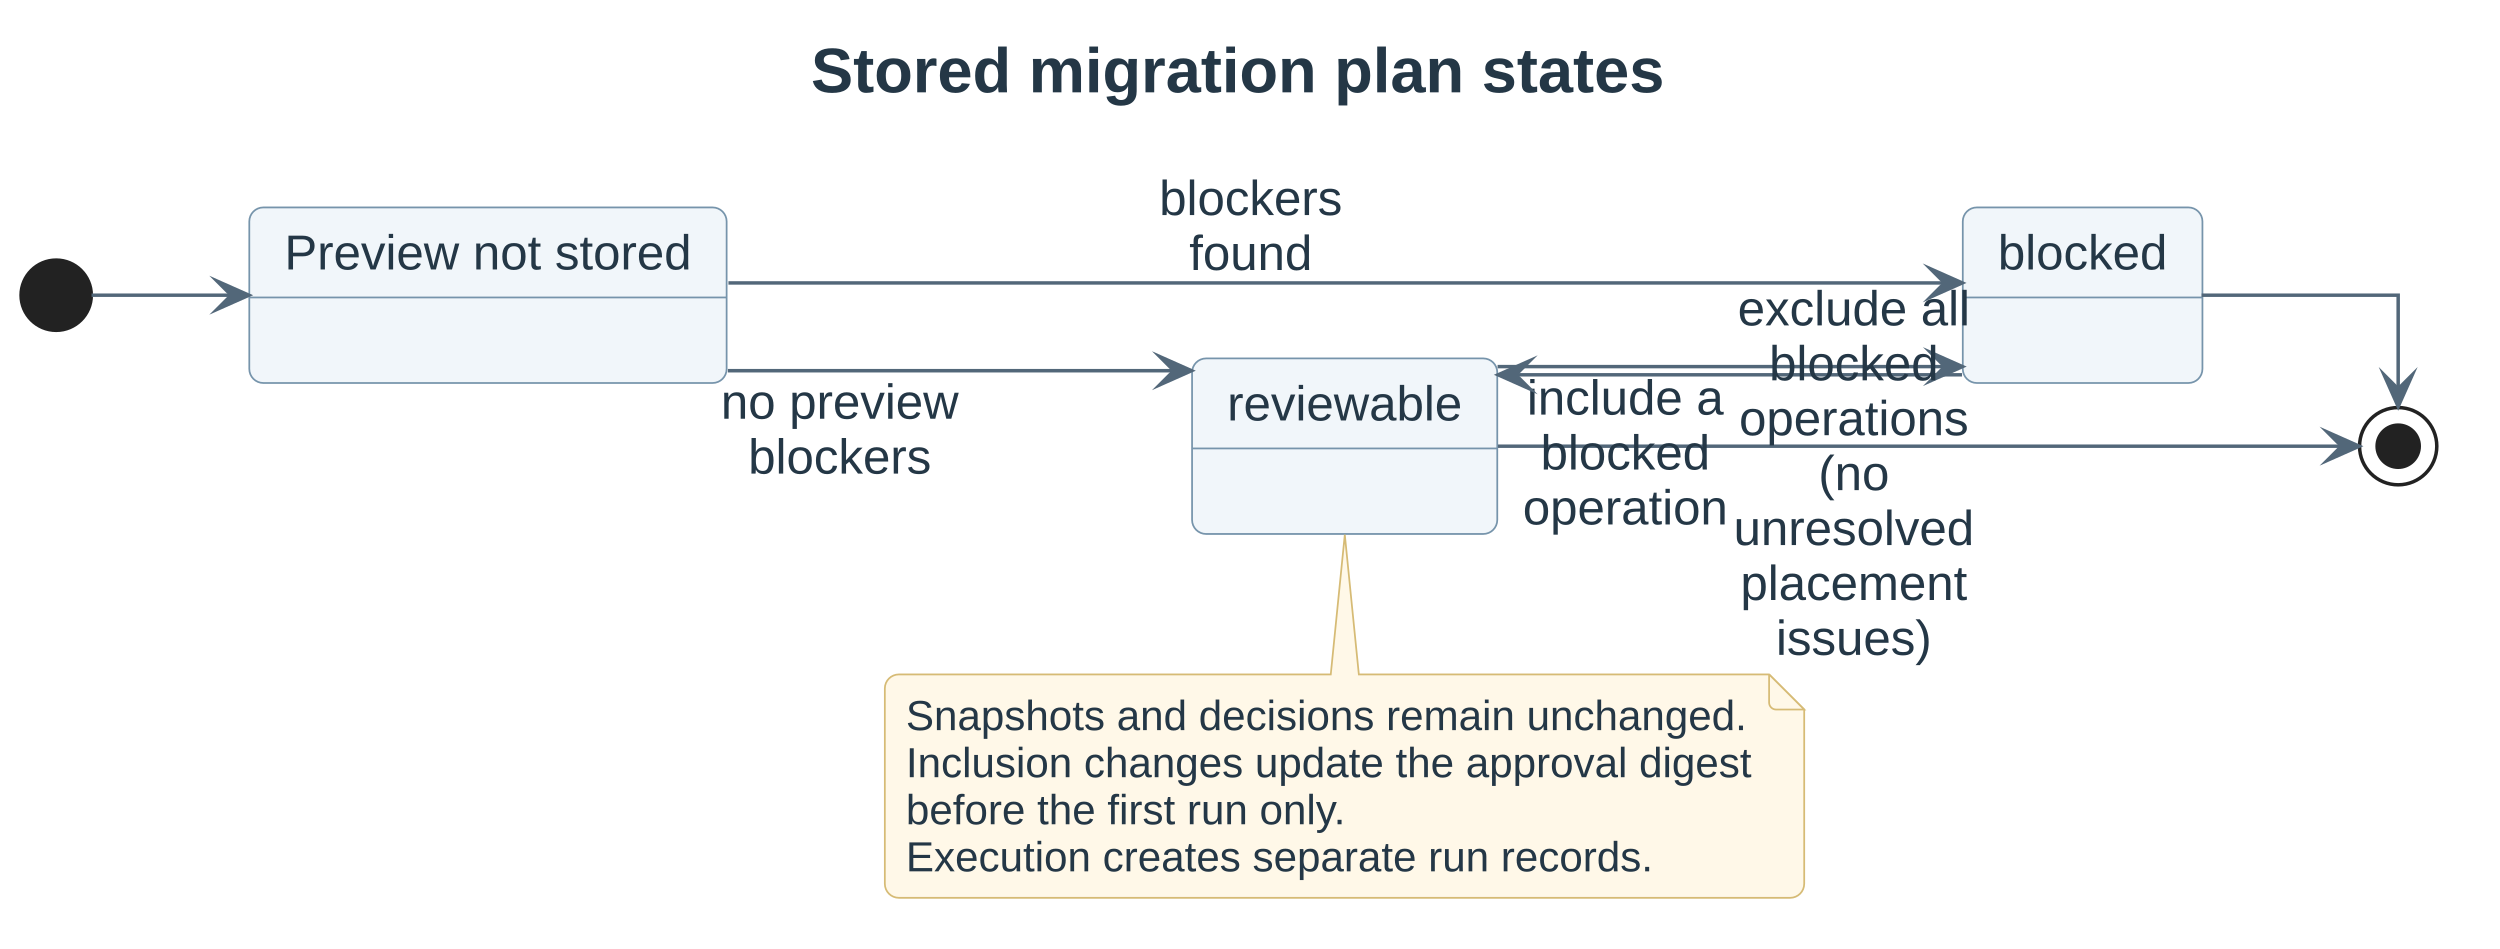
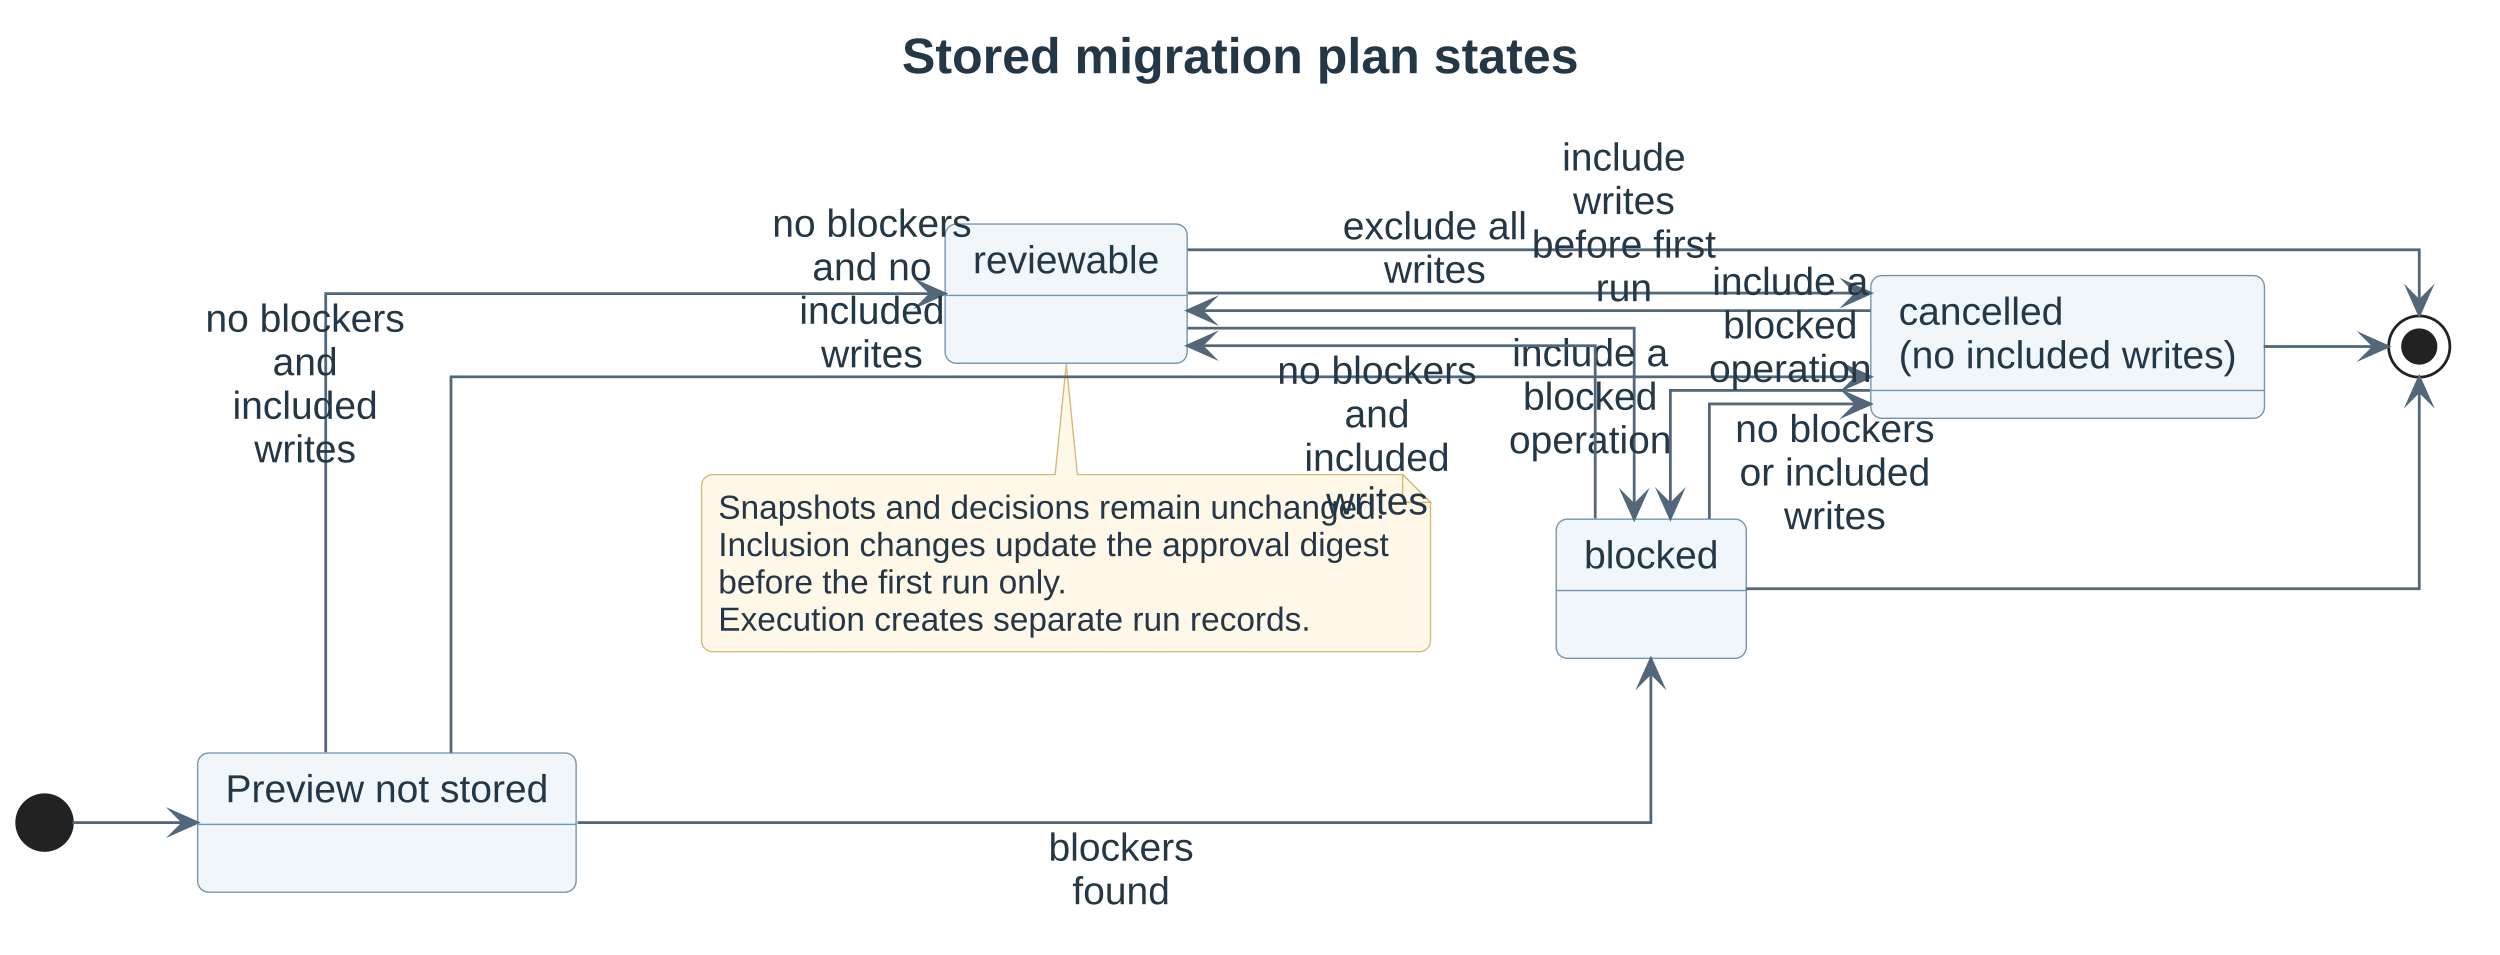
- <svg xmlns="http://www.w3.org/2000/svg" version="1.1" data-diagram-type="STATE" style="width:712px;height:270px;background:#FFFFFF;" width="712px" height="270px" viewBox="0 0 712 270" zoomAndPan="magnify" preserveAspectRatio="none" contentStyleType="text/css">
+ <svg xmlns="http://www.w3.org/2000/svg" version="1.1" data-diagram-type="STATE" style="width:898px;height:343px;background:#FFFFFF;" width="898px" height="343px" viewBox="0 0 898 343" zoomAndPan="magnify" preserveAspectRatio="none" contentStyleType="text/css">
  <defs />
  <g font-family="sans-serif" lengthAdjust="spacing">
    <g class="title" data-source-line="2">
-       <text x="230.978" y="26.295" fill="#243746" font-size="18" textLength="243.044" font-weight="700" font-family="Arial">Stored migration plan states</text>
+       <text x="323.978" y="26.295" fill="#243746" font-size="18" textLength="243.044" font-weight="700" font-family="Arial">Stored migration plan states</text>
    </g>
    <g class="entity" data-qualified-name="Preview" id="ent0001" data-source-line="4">
-       <rect x="71" y="59.076" width="135.944" height="50" fill="#F1F6FA" style="stroke:#7694AB;stroke-width:0.5;" rx="4" ry="4" />
-       <line x1="71" y1="84.717" x2="206.944" y2="84.717" style="stroke:#7694AB;stroke-width:0.5;" />
-       <text x="81" y="76.75" fill="#243746" font-size="14" textLength="115.944" font-family="Arial">Preview not stored</text>
+       <rect x="71" y="270.476" width="135.944" height="50" fill="#F1F6FA" style="stroke:#7694AB;stroke-width:0.5;" rx="4" ry="4" />
+       <line x1="71" y1="296.117" x2="206.944" y2="296.117" style="stroke:#7694AB;stroke-width:0.5;" />
+       <text x="81" y="288.15" fill="#243746" font-size="14" textLength="115.944" font-family="Arial">Preview not stored</text>
    </g>
    <g class="entity" data-qualified-name="Reviewable" id="ent0002" data-source-line="5">
-       <rect x="339.5" y="102.076" width="86.924" height="50" fill="#F1F6FA" style="stroke:#7694AB;stroke-width:0.5;" rx="4" ry="4" />
-       <line x1="339.5" y1="127.717" x2="426.424" y2="127.717" style="stroke:#7694AB;stroke-width:0.5;" />
-       <text x="349.5" y="119.75" fill="#243746" font-size="14" textLength="66.924" font-family="Arial">reviewable</text>
+       <rect x="339.5" y="80.476" width="86.924" height="50" fill="#F1F6FA" style="stroke:#7694AB;stroke-width:0.5;" rx="4" ry="4" />
+       <line x1="339.5" y1="106.117" x2="426.424" y2="106.117" style="stroke:#7694AB;stroke-width:0.5;" />
+       <text x="349.5" y="98.15" fill="#243746" font-size="14" textLength="66.924" font-family="Arial">reviewable</text>
    </g>
    <g class="entity" data-qualified-name="Blocked" id="ent0003" data-source-line="6">
-       <rect x="559" y="59.076" width="68.255" height="50" fill="#F1F6FA" style="stroke:#7694AB;stroke-width:0.5;" rx="4" ry="4" />
-       <line x1="559" y1="84.717" x2="627.255" y2="84.717" style="stroke:#7694AB;stroke-width:0.5;" />
-       <text x="569" y="76.75" fill="#243746" font-size="14" textLength="48.255" font-family="Arial">blocked</text>
+       <rect x="559" y="186.476" width="68.255" height="50" fill="#F1F6FA" style="stroke:#7694AB;stroke-width:0.5;" rx="4" ry="4" />
+       <line x1="559" y1="212.117" x2="627.255" y2="212.117" style="stroke:#7694AB;stroke-width:0.5;" />
+       <text x="569" y="204.15" fill="#243746" font-size="14" textLength="48.255" font-family="Arial">blocked</text>
    </g>
-     <g class="start_entity" data-qualified-name=".start." id="ent0004" data-source-line="7">
-       <ellipse cx="16" cy="84.076" rx="10" ry="10" fill="#222" style="stroke:#222;stroke-width:1;" />
+     <g class="entity" data-qualified-name="Cancelled" id="ent0004" data-source-line="7">
+       <rect x="672" y="98.976" width="141.386" height="51.281" fill="#F1F6FA" style="stroke:#7694AB;stroke-width:0.5;" rx="4" ry="4" />
+       <line x1="672" y1="140.257" x2="813.386" y2="140.257" style="stroke:#7694AB;stroke-width:0.5;" />
+       <text x="682" y="116.65" fill="#243746" font-size="14" textLength="59.151" font-family="Arial">cancelled</text>
+       <text x="682" y="132.291" fill="#243746" font-size="14" textLength="121.386" font-family="Arial">(no included writes)</text>
    </g>
-     <g class="end_entity" data-qualified-name=".end." id="ent0008" data-source-line="10">
-       <ellipse cx="683" cy="127.076" rx="11" ry="11" fill="none" style="stroke:#222;stroke-width:1;" />
-       <ellipse cx="683" cy="127.076" rx="6" ry="6" fill="#222" style="stroke:#222;stroke-width:1;" />
+     <g class="start_entity" data-qualified-name=".start." id="ent0005" data-source-line="8">
+       <ellipse cx="16" cy="295.476" rx="10" ry="10" fill="#222" style="stroke:#222;stroke-width:1;" />
    </g>
-     <g class="entity" data-qualified-name="GMN13" id="ent0014" data-source-line="15">
-       <path d="M252,196.076 L252,251.701 A4,4 0 0 0 256,255.701 L509.838,255.701 A4,4 0 0 0 513.838,251.701 L513.838,202.076 L503.838,192.076 L387,192.076 L383,152.306 L379,192.076 L256,192.076 A4,4 0 0 0 252,196.076" style="stroke:#D6BB75;stroke-width:0.5;" fill="#FFF8E8" />
-       <path d="M503.838,192.076 L503.838,200.076 A2,2 0 0 0 505.838,202.076 L513.838,202.076 L503.838,192.076" style="stroke:#D6BB75;stroke-width:0.5;" fill="#FFF8E8" />
-       <text x="258" y="207.939" fill="#243746" font-size="12" textLength="239.496" font-family="Arial">Snapshots and decisions remain unchanged.</text>
-       <text x="258" y="221.346" fill="#243746" font-size="12" textLength="240.838" font-family="Arial">Inclusion changes update the approval digest</text>
-       <text x="258" y="234.752" fill="#243746" font-size="12" textLength="126.064" font-family="Arial">before the first run only.</text>
-       <text x="258" y="248.158" fill="#243746" font-size="12" textLength="212.777" font-family="Arial">Execution creates separate run records.</text>
+     <g class="end_entity" data-qualified-name=".end." id="ent0010" data-source-line="12">
+       <ellipse cx="869" cy="124.476" rx="11" ry="11" fill="none" style="stroke:#222;stroke-width:1;" />
+       <ellipse cx="869" cy="124.476" rx="6" ry="6" fill="#222" style="stroke:#222;stroke-width:1;" />
    </g>
-     <g class="link" data-entity-1="ent0004" data-entity-2="ent0001" id="lnk5" data-source-line="7" data-link-type="dependency">
-       <path d="M26.07,84.076 C36.34,84.076 48.23,84.076 65.86,84.076" style="stroke:#526779;stroke-width:1;" fill="none" id="*start*-to-Preview" />
-       <polygon points="70.86,84.076,61.86,80.076,65.86,84.076,61.86,88.076,70.86,84.076" fill="#526779" style="stroke:#526779;stroke-width:1;stroke-linejoin:miter;stroke-miterlimit:10;" />
+     <g class="entity" data-qualified-name="GMN20" id="ent0021" data-source-line="22">
+       <path d="M252,174.476 L252,230.101 A4,4 0 0 0 256,234.101 L509.838,234.101 A4,4 0 0 0 513.838,230.101 L513.838,180.476 L503.838,170.476 L387,170.476 L383,130.706 L379,170.476 L256,170.476 A4,4 0 0 0 252,174.476" style="stroke:#D6BB75;stroke-width:0.5;" fill="#FFF8E8" />
+       <path d="M503.838,170.476 L503.838,178.476 A2,2 0 0 0 505.838,180.476 L513.838,180.476 L503.838,170.476" style="stroke:#D6BB75;stroke-width:0.5;" fill="#FFF8E8" />
+       <text x="258" y="186.339" fill="#243746" font-size="12" textLength="239.496" font-family="Arial">Snapshots and decisions remain unchanged.</text>
+       <text x="258" y="199.746" fill="#243746" font-size="12" textLength="240.838" font-family="Arial">Inclusion changes update the approval digest</text>
+       <text x="258" y="213.152" fill="#243746" font-size="12" textLength="126.064" font-family="Arial">before the first run only.</text>
+       <text x="258" y="226.558" fill="#243746" font-size="12" textLength="212.777" font-family="Arial">Execution creates separate run records.</text>
    </g>
-     <g class="link" data-entity-1="ent0001" data-entity-2="ent0002" id="lnk6" data-source-line="8" data-link-type="dependency">
-       <path d="M207.29,105.576 C249.59,105.576 297.64,105.576 334.33,105.576" style="stroke:#526779;stroke-width:1;" fill="none" id="Preview-to-Reviewable" />
-       <polygon points="339.33,105.576,330.33,101.576,334.33,105.576,330.33,109.576,339.33,105.576" fill="#526779" style="stroke:#526779;stroke-width:1;stroke-linejoin:miter;stroke-miterlimit:10;" />
-       <text x="205.31" y="119.25" fill="#243746" font-size="14" textLength="15.572" font-family="Arial">no</text>
-       <text x="220.882" y="119.25" fill="#243746" font-size="14" font-family="Arial"> </text>
-       <text x="224.772" y="119.25" fill="#243746" font-size="14" textLength="48.241" font-family="Arial">preview</text>
-       <text x="213.096" y="134.891" fill="#243746" font-size="14" textLength="52.131" font-family="Arial">blockers</text>
+     <g class="link" data-entity-1="ent0005" data-entity-2="ent0001" id="lnk6" data-source-line="8" data-link-type="dependency">
+       <path d="M26.07,295.476 C36.34,295.476 48.23,295.476 65.86,295.476" style="stroke:#526779;stroke-width:1;" fill="none" id="*start*-to-Preview" />
+       <polygon points="70.86,295.476,61.86,291.476,65.86,295.476,61.86,299.476,70.86,295.476" fill="#526779" style="stroke:#526779;stroke-width:1;stroke-linejoin:miter;stroke-miterlimit:10;" />
    </g>
-     <g class="link" data-entity-1="ent0001" data-entity-2="ent0003" id="lnk7" data-source-line="9" data-link-type="dependency">
-       <path d="M207.46,80.576 C306.05,80.576 479.33,80.576 553.83,80.576" style="stroke:#526779;stroke-width:1;" fill="none" id="Preview-to-Blocked" />
-       <polygon points="558.83,80.576,549.83,76.576,553.83,80.576,549.83,84.576,558.83,80.576" fill="#526779" style="stroke:#526779;stroke-width:1;stroke-linejoin:miter;stroke-miterlimit:10;" />
-       <text x="330.15" y="61.25" fill="#243746" font-size="14" textLength="52.131" font-family="Arial">blockers</text>
-       <text x="338.698" y="76.891" fill="#243746" font-size="14" textLength="35.034" font-family="Arial">found</text>
+     <g class="link" data-entity-1="ent0001" data-entity-2="ent0002" id="lnk7" data-source-line="9" data-link-type="dependency">
+       <path d="M117,270.246 C117,218.566 117,105.476 117,105.476 C117,105.476 258.91,105.476 334.37,105.476" style="stroke:#526779;stroke-width:1;" fill="none" id="Preview-to-Reviewable" />
+       <polygon points="339.37,105.476,330.37,101.476,334.37,105.476,330.37,109.476,339.37,105.476" fill="#526779" style="stroke:#526779;stroke-width:1;stroke-linejoin:miter;stroke-miterlimit:10;" />
+       <text x="73.8" y="119.15" fill="#243746" font-size="14" textLength="15.572" font-family="Arial">no</text>
+       <text x="89.372" y="119.15" fill="#243746" font-size="14" font-family="Arial"> </text>
+       <text x="93.262" y="119.15" fill="#243746" font-size="14" textLength="52.131" font-family="Arial">blockers</text>
+       <text x="97.917" y="134.791" fill="#243746" font-size="14" textLength="23.358" font-family="Arial">and</text>
+       <text x="83.521" y="150.431" fill="#243746" font-size="14" textLength="52.151" font-family="Arial">included</text>
+       <text x="91.317" y="166.072" fill="#243746" font-size="14" textLength="36.559" font-family="Arial">writes</text>
    </g>
-     <g class="link" data-entity-1="ent0002" data-entity-2="ent0008" id="lnk9" data-source-line="10" data-link-type="dependency">
-       <path d="M426.62,127.076 C497.15,127.076 627.32,127.076 666.87,127.076" style="stroke:#526779;stroke-width:1;" fill="none" id="Reviewable-to-*end*" />
-       <polygon points="671.87,127.076,662.87,123.076,666.87,127.076,662.87,131.076,671.87,127.076" fill="#526779" style="stroke:#526779;stroke-width:1;stroke-linejoin:miter;stroke-miterlimit:10;" />
+     <g class="link" data-entity-1="ent0001" data-entity-2="ent0004" id="lnk8" data-source-line="10" data-link-type="dependency">
+       <path d="M162,270.456 C162,225.426 162,135.356 162,135.356 C162,135.356 512.2,135.356 666.9,135.356" style="stroke:#526779;stroke-width:1;" fill="none" id="Preview-to-Cancelled" />
+       <polygon points="671.9,135.356,662.9,131.356,666.9,135.356,662.9,139.356,671.9,135.356" fill="#526779" style="stroke:#526779;stroke-width:1;stroke-linejoin:miter;stroke-miterlimit:10;" />
+       <text x="277.4" y="85.03" fill="#243746" font-size="14" textLength="15.572" font-family="Arial">no</text>
+       <text x="292.972" y="85.03" fill="#243746" font-size="14" font-family="Arial"> </text>
+       <text x="296.862" y="85.03" fill="#243746" font-size="14" textLength="52.131" font-family="Arial">blockers</text>
+       <text x="291.786" y="100.671" fill="#243746" font-size="14" textLength="23.358" font-family="Arial">and</text>
+       <text x="315.145" y="100.671" fill="#243746" font-size="14" font-family="Arial"> </text>
+       <text x="319.034" y="100.671" fill="#243746" font-size="14" textLength="15.572" font-family="Arial">no</text>
+       <text x="287.121" y="116.311" fill="#243746" font-size="14" textLength="52.151" font-family="Arial">included</text>
+       <text x="294.917" y="131.952" fill="#243746" font-size="14" textLength="36.559" font-family="Arial">writes</text>
    </g>
-     <g class="link" data-entity-1="ent0003" data-entity-2="ent0008" id="lnk10" data-source-line="11" data-link-type="dependency">
-       <path d="M627.03,84.076 C652.51,84.076 683,84.076 683,84.076 C683,84.076 683,98.036 683,110.776" style="stroke:#526779;stroke-width:1;" fill="none" id="Blocked-to-*end*" />
-       <polygon points="683,115.776,687,106.776,683,110.776,679,106.776,683,115.776" fill="#526779" style="stroke:#526779;stroke-width:1;stroke-linejoin:miter;stroke-miterlimit:10;" />
+     <g class="link" data-entity-1="ent0001" data-entity-2="ent0003" id="lnk9" data-source-line="11" data-link-type="dependency">
+       <path d="M207.46,295.476 C334.29,295.476 593,295.476 593,295.476 C593,295.476 593,266.426 593,241.676" style="stroke:#526779;stroke-width:1;" fill="none" id="Preview-to-Blocked" />
+       <polygon points="593,236.676,589,245.676,593,241.676,597,245.676,593,236.676" fill="#526779" style="stroke:#526779;stroke-width:1;stroke-linejoin:miter;stroke-miterlimit:10;" />
+       <text x="376.63" y="309.15" fill="#243746" font-size="14" textLength="52.131" font-family="Arial">blockers</text>
+       <text x="385.178" y="324.791" fill="#243746" font-size="14" textLength="35.034" font-family="Arial">found</text>
    </g>
-     <g class="link" data-entity-1="ent0002" data-entity-2="ent0003" id="lnk11" data-source-line="12" data-link-type="dependency">
-       <path d="M426.51,104.406 C465.8,104.406 517.81,104.406 553.89,104.406" style="stroke:#526779;stroke-width:1;" fill="none" id="Reviewable-to-Blocked" />
-       <polygon points="558.89,104.406,549.89,100.406,553.89,104.406,549.89,108.406,558.89,104.406" fill="#526779" style="stroke:#526779;stroke-width:1;stroke-linejoin:miter;stroke-miterlimit:10;" />
-       <text x="434.869" y="118.08" fill="#243746" font-size="14" textLength="44.365" font-family="Arial">include</text>
-       <text x="479.234" y="118.08" fill="#243746" font-size="14" font-family="Arial"> </text>
-       <text x="483.124" y="118.08" fill="#243746" font-size="14" font-family="Arial">a</text>
-       <text x="438.762" y="133.721" fill="#243746" font-size="14" textLength="48.255" font-family="Arial">blocked</text>
-       <text x="433.7" y="149.361" fill="#243746" font-size="14" textLength="58.379" font-family="Arial">operation</text>
+     <g class="link" data-entity-1="ent0002" data-entity-2="ent0010" id="lnk11" data-source-line="12" data-link-type="dependency">
+       <path d="M426.56,89.726 C545.85,89.726 869,89.726 869,89.726 C869,89.726 869,97.966 869,108.096" style="stroke:#526779;stroke-width:1;" fill="none" id="Reviewable-to-*end*" />
+       <polygon points="869,113.096,873,104.096,869,108.096,865,104.096,869,113.096" fill="#526779" style="stroke:#526779;stroke-width:1;stroke-linejoin:miter;stroke-miterlimit:10;" />
    </g>
-     <g class="link" data-entity-1="ent0003" data-entity-2="ent0002" id="lnk12" data-source-line="13" data-link-type="dependency">
-       <path d="M558.79,106.746 C522.76,106.746 470.92,106.746 431.67,106.746" style="stroke:#526779;stroke-width:1;" fill="none" id="Blocked-to-Reviewable" />
-       <polygon points="426.67,106.746,435.67,110.746,431.67,106.746,435.67,102.746,426.67,106.746" fill="#526779" style="stroke:#526779;stroke-width:1;stroke-linejoin:miter;stroke-miterlimit:10;" />
-       <text x="494.899" y="92.67" fill="#243746" font-size="14" textLength="48.255" font-family="Arial">exclude</text>
-       <text x="543.154" y="92.67" fill="#243746" font-size="14" font-family="Arial"> </text>
-       <text x="547.043" y="92.67" fill="#243746" font-size="14" textLength="14.007" font-family="Arial">all</text>
-       <text x="503.847" y="108.311" fill="#243746" font-size="14" textLength="48.255" font-family="Arial">blocked</text>
-       <text x="495.285" y="123.951" fill="#243746" font-size="14" textLength="65.379" font-family="Arial">operations</text>
-       <text x="517.857" y="139.592" fill="#243746" font-size="14" textLength="20.234" font-family="Arial">(no</text>
-       <text x="493.73" y="155.233" fill="#243746" font-size="14" textLength="68.489" font-family="Arial">unresolved</text>
-       <text x="495.678" y="170.873" fill="#243746" font-size="14" textLength="64.593" font-family="Arial">placement</text>
-       <text x="505.802" y="186.514" fill="#243746" font-size="14" textLength="44.345" font-family="Arial">issues)</text>
+     <g class="link" data-entity-1="ent0003" data-entity-2="ent0010" id="lnk12" data-source-line="13" data-link-type="dependency">
+       <path d="M627.12,211.476 C700.96,211.476 869,211.476 869,211.476 C869,211.476 869,163.906 869,140.496" style="stroke:#526779;stroke-width:1;" fill="none" id="Blocked-to-*end*" />
+       <polygon points="869,135.496,865,144.496,869,140.496,873,144.496,869,135.496" fill="#526779" style="stroke:#526779;stroke-width:1;stroke-linejoin:miter;stroke-miterlimit:10;" />
+     </g>
+     <g class="link" data-entity-1="ent0004" data-entity-2="ent0010" id="lnk13" data-source-line="14" data-link-type="dependency">
+       <path d="M813.15,124.476 C830.58,124.476 842.25,124.476 852.77,124.476" style="stroke:#526779;stroke-width:1;" fill="none" id="Cancelled-to-*end*" />
+       <polygon points="857.77,124.476,848.77,120.476,852.77,124.476,848.77,128.476,857.77,124.476" fill="#526779" style="stroke:#526779;stroke-width:1;stroke-linejoin:miter;stroke-miterlimit:10;" />
+     </g>
+     <g class="link" data-entity-1="ent0002" data-entity-2="ent0003" id="lnk14" data-source-line="15" data-link-type="dependency">
+       <path d="M426.51,117.876 C486.43,117.876 587,117.876 587,117.876 C587,117.876 587,153.666 587,181.396" style="stroke:#526779;stroke-width:1;" fill="none" id="Reviewable-to-Blocked" />
+       <polygon points="587,186.396,591,177.396,587,181.396,583,177.396,587,186.396" fill="#526779" style="stroke:#526779;stroke-width:1;stroke-linejoin:miter;stroke-miterlimit:10;" />
+       <text x="543.179" y="131.55" fill="#243746" font-size="14" textLength="44.365" font-family="Arial">include</text>
+       <text x="587.544" y="131.55" fill="#243746" font-size="14" font-family="Arial"> </text>
+       <text x="591.434" y="131.55" fill="#243746" font-size="14" font-family="Arial">a</text>
+       <text x="547.072" y="147.191" fill="#243746" font-size="14" textLength="48.255" font-family="Arial">blocked</text>
+       <text x="542.01" y="162.831" fill="#243746" font-size="14" textLength="58.379" font-family="Arial">operation</text>
+     </g>
+     <g class="link" data-entity-1="ent0003" data-entity-2="ent0002" id="lnk15" data-source-line="16" data-link-type="dependency">
+       <path d="M573,186.226 C573,160.446 573,124.176 573,124.176 C573,124.176 487.68,124.176 431.59,124.176" style="stroke:#526779;stroke-width:1;" fill="none" id="Blocked-to-Reviewable" />
+       <polygon points="426.59,124.176,435.59,128.176,431.59,124.176,435.59,120.176,426.59,124.176" fill="#526779" style="stroke:#526779;stroke-width:1;stroke-linejoin:miter;stroke-miterlimit:10;" />
+       <text x="458.82" y="137.85" fill="#243746" font-size="14" textLength="15.572" font-family="Arial">no</text>
+       <text x="474.392" y="137.85" fill="#243746" font-size="14" font-family="Arial"> </text>
+       <text x="478.282" y="137.85" fill="#243746" font-size="14" textLength="52.131" font-family="Arial">blockers</text>
+       <text x="482.937" y="153.491" fill="#243746" font-size="14" textLength="23.358" font-family="Arial">and</text>
+       <text x="468.541" y="169.131" fill="#243746" font-size="14" textLength="52.151" font-family="Arial">included</text>
+       <text x="476.337" y="184.772" fill="#243746" font-size="14" textLength="36.559" font-family="Arial">writes</text>
+     </g>
+     <g class="link" data-entity-1="ent0002" data-entity-2="ent0004" id="lnk16" data-source-line="17" data-link-type="dependency">
+       <path d="M426.72,105.276 C487.72,105.276 594.06,105.276 666.91,105.276" style="stroke:#526779;stroke-width:1;" fill="none" id="Reviewable-to-Cancelled" />
+       <polygon points="671.91,105.276,662.91,101.276,666.91,105.276,662.91,109.276,671.91,105.276" fill="#526779" style="stroke:#526779;stroke-width:1;stroke-linejoin:miter;stroke-miterlimit:10;" />
+       <text x="482.32" y="85.95" fill="#243746" font-size="14" textLength="48.255" font-family="Arial">exclude</text>
+       <text x="530.575" y="85.95" fill="#243746" font-size="14" font-family="Arial"> </text>
+       <text x="534.465" y="85.95" fill="#243746" font-size="14" textLength="14.007" font-family="Arial">all</text>
+       <text x="497.116" y="101.591" fill="#243746" font-size="14" textLength="36.559" font-family="Arial">writes</text>
+     </g>
+     <g class="link" data-entity-1="ent0004" data-entity-2="ent0002" id="lnk18" data-source-line="19" data-link-type="dependency">
+       <path d="M671.9,111.576 C599,111.576 492.56,111.576 431.59,111.576" style="stroke:#526779;stroke-width:1;" fill="none" id="Cancelled-to-Reviewable" />
+       <polygon points="426.59,111.576,435.59,115.576,431.59,111.576,435.59,107.576,426.59,111.576" fill="#526779" style="stroke:#526779;stroke-width:1;stroke-linejoin:miter;stroke-miterlimit:10;" />
+       <text x="561.126" y="61.25" fill="#243746" font-size="14" textLength="44.365" font-family="Arial">include</text>
+       <text x="565.03" y="76.891" fill="#243746" font-size="14" textLength="36.559" font-family="Arial">writes</text>
+       <text x="550.24" y="92.531" fill="#243746" font-size="14" textLength="39.696" font-family="Arial">before</text>
+       <text x="589.936" y="92.531" fill="#243746" font-size="14" font-family="Arial"> </text>
+       <text x="593.826" y="92.531" fill="#243746" font-size="14" textLength="22.552" font-family="Arial">first</text>
+       <text x="573.192" y="108.172" fill="#243746" font-size="14" textLength="20.234" font-family="Arial">run</text>
+     </g>
+     <g class="link" data-entity-1="ent0003" data-entity-2="ent0004" id="lnk17" data-source-line="18" data-link-type="dependency">
+       <path d="M614,186.386 C614,167.586 614,145.096 614,145.096 C614,145.096 637,145.096 666.86,145.096" style="stroke:#526779;stroke-width:1;" fill="none" id="Blocked-to-Cancelled" />
+       <polygon points="671.86,145.096,662.86,141.096,666.86,145.096,662.86,149.096,671.86,145.096" fill="#526779" style="stroke:#526779;stroke-width:1;stroke-linejoin:miter;stroke-miterlimit:10;" />
+       <text x="623.29" y="158.77" fill="#243746" font-size="14" textLength="15.572" font-family="Arial">no</text>
+       <text x="638.862" y="158.77" fill="#243746" font-size="14" font-family="Arial"> </text>
+       <text x="642.752" y="158.77" fill="#243746" font-size="14" textLength="52.131" font-family="Arial">blockers</text>
+       <text x="624.842" y="174.411" fill="#243746" font-size="14" textLength="12.448" font-family="Arial">or</text>
+       <text x="637.29" y="174.411" fill="#243746" font-size="14" font-family="Arial"> </text>
+       <text x="641.18" y="174.411" fill="#243746" font-size="14" textLength="52.151" font-family="Arial">included</text>
+       <text x="640.807" y="190.051" fill="#243746" font-size="14" textLength="36.559" font-family="Arial">writes</text>
+     </g>
+     <g class="link" data-entity-1="ent0004" data-entity-2="ent0003" id="lnk19" data-source-line="20" data-link-type="dependency">
+       <path d="M671.67,140.226 C635.9,140.226 600,140.226 600,140.226 C600,140.226 600,160.676 600,181.156" style="stroke:#526779;stroke-width:1;" fill="none" id="Cancelled-to-Blocked" />
+       <polygon points="600,186.156,604,177.156,600,181.156,596,177.156,600,186.156" fill="#526779" style="stroke:#526779;stroke-width:1;stroke-linejoin:miter;stroke-miterlimit:10;" />
+       <text x="615.039" y="105.9" fill="#243746" font-size="14" textLength="44.365" font-family="Arial">include</text>
+       <text x="659.404" y="105.9" fill="#243746" font-size="14" font-family="Arial"> </text>
+       <text x="663.294" y="105.9" fill="#243746" font-size="14" font-family="Arial">a</text>
+       <text x="618.932" y="121.541" fill="#243746" font-size="14" textLength="48.255" font-family="Arial">blocked</text>
+       <text x="613.87" y="137.181" fill="#243746" font-size="14" textLength="58.379" font-family="Arial">operation</text>
    </g>
  </g>
</svg>
